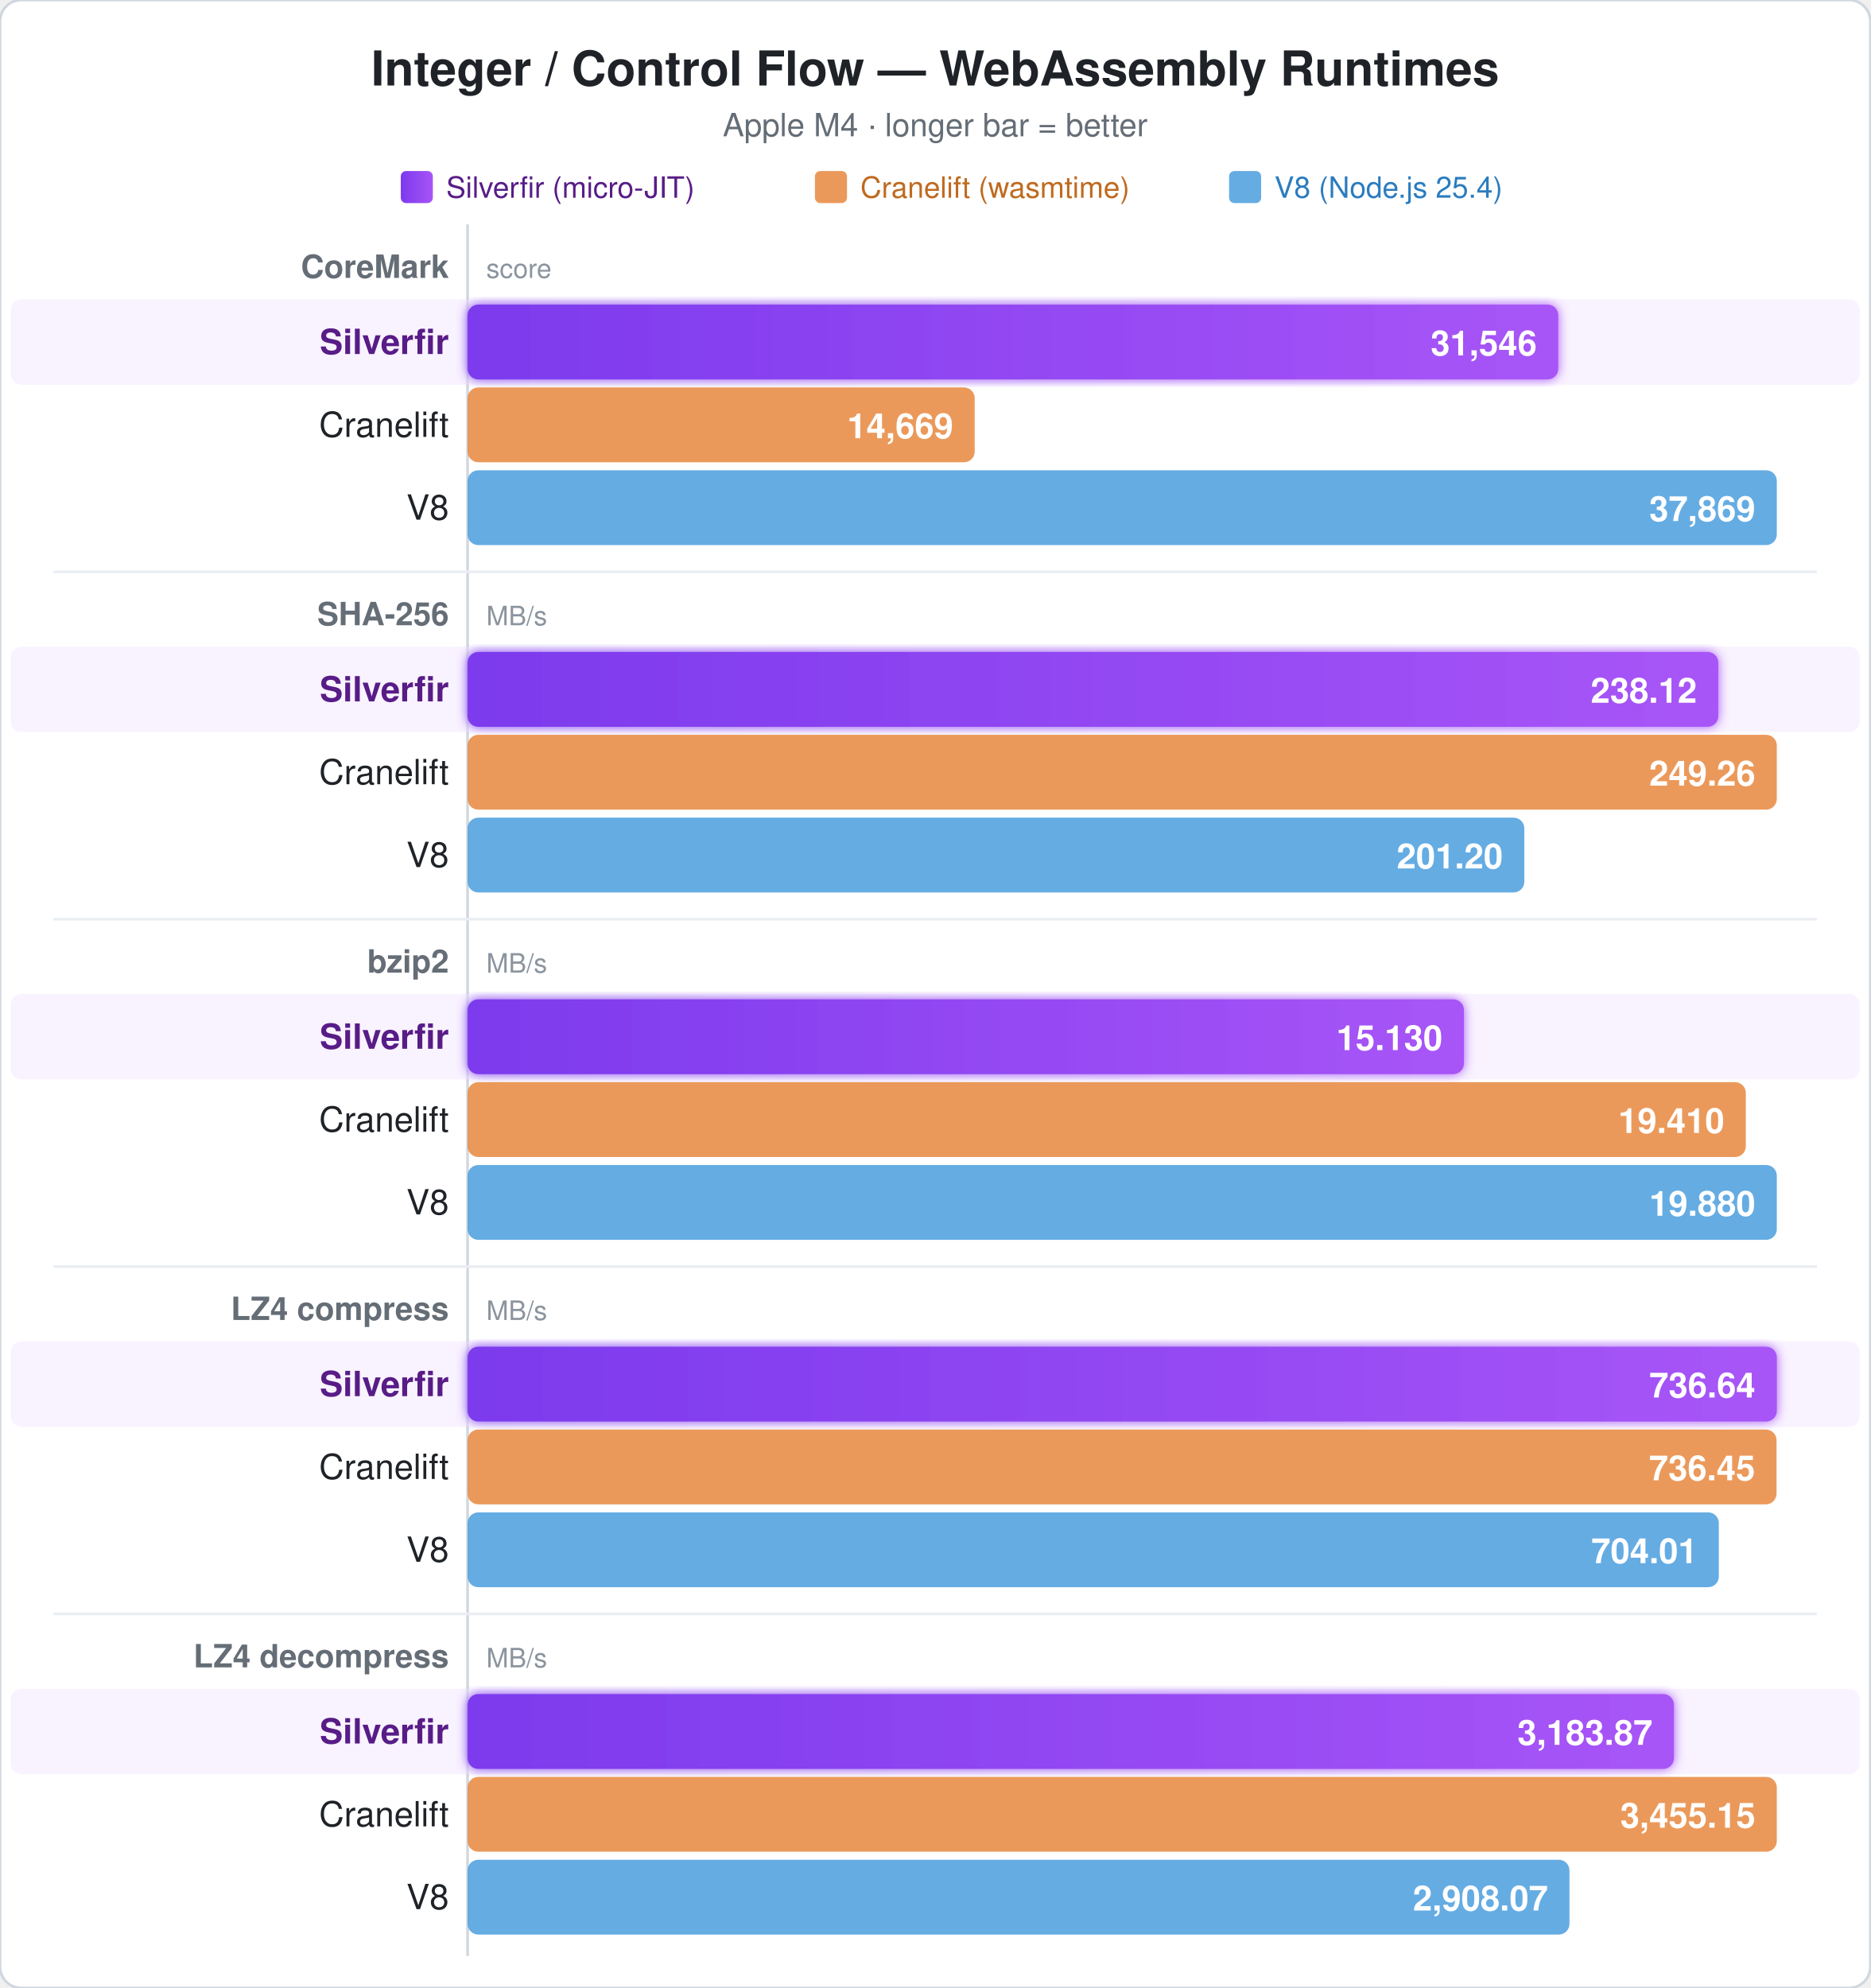
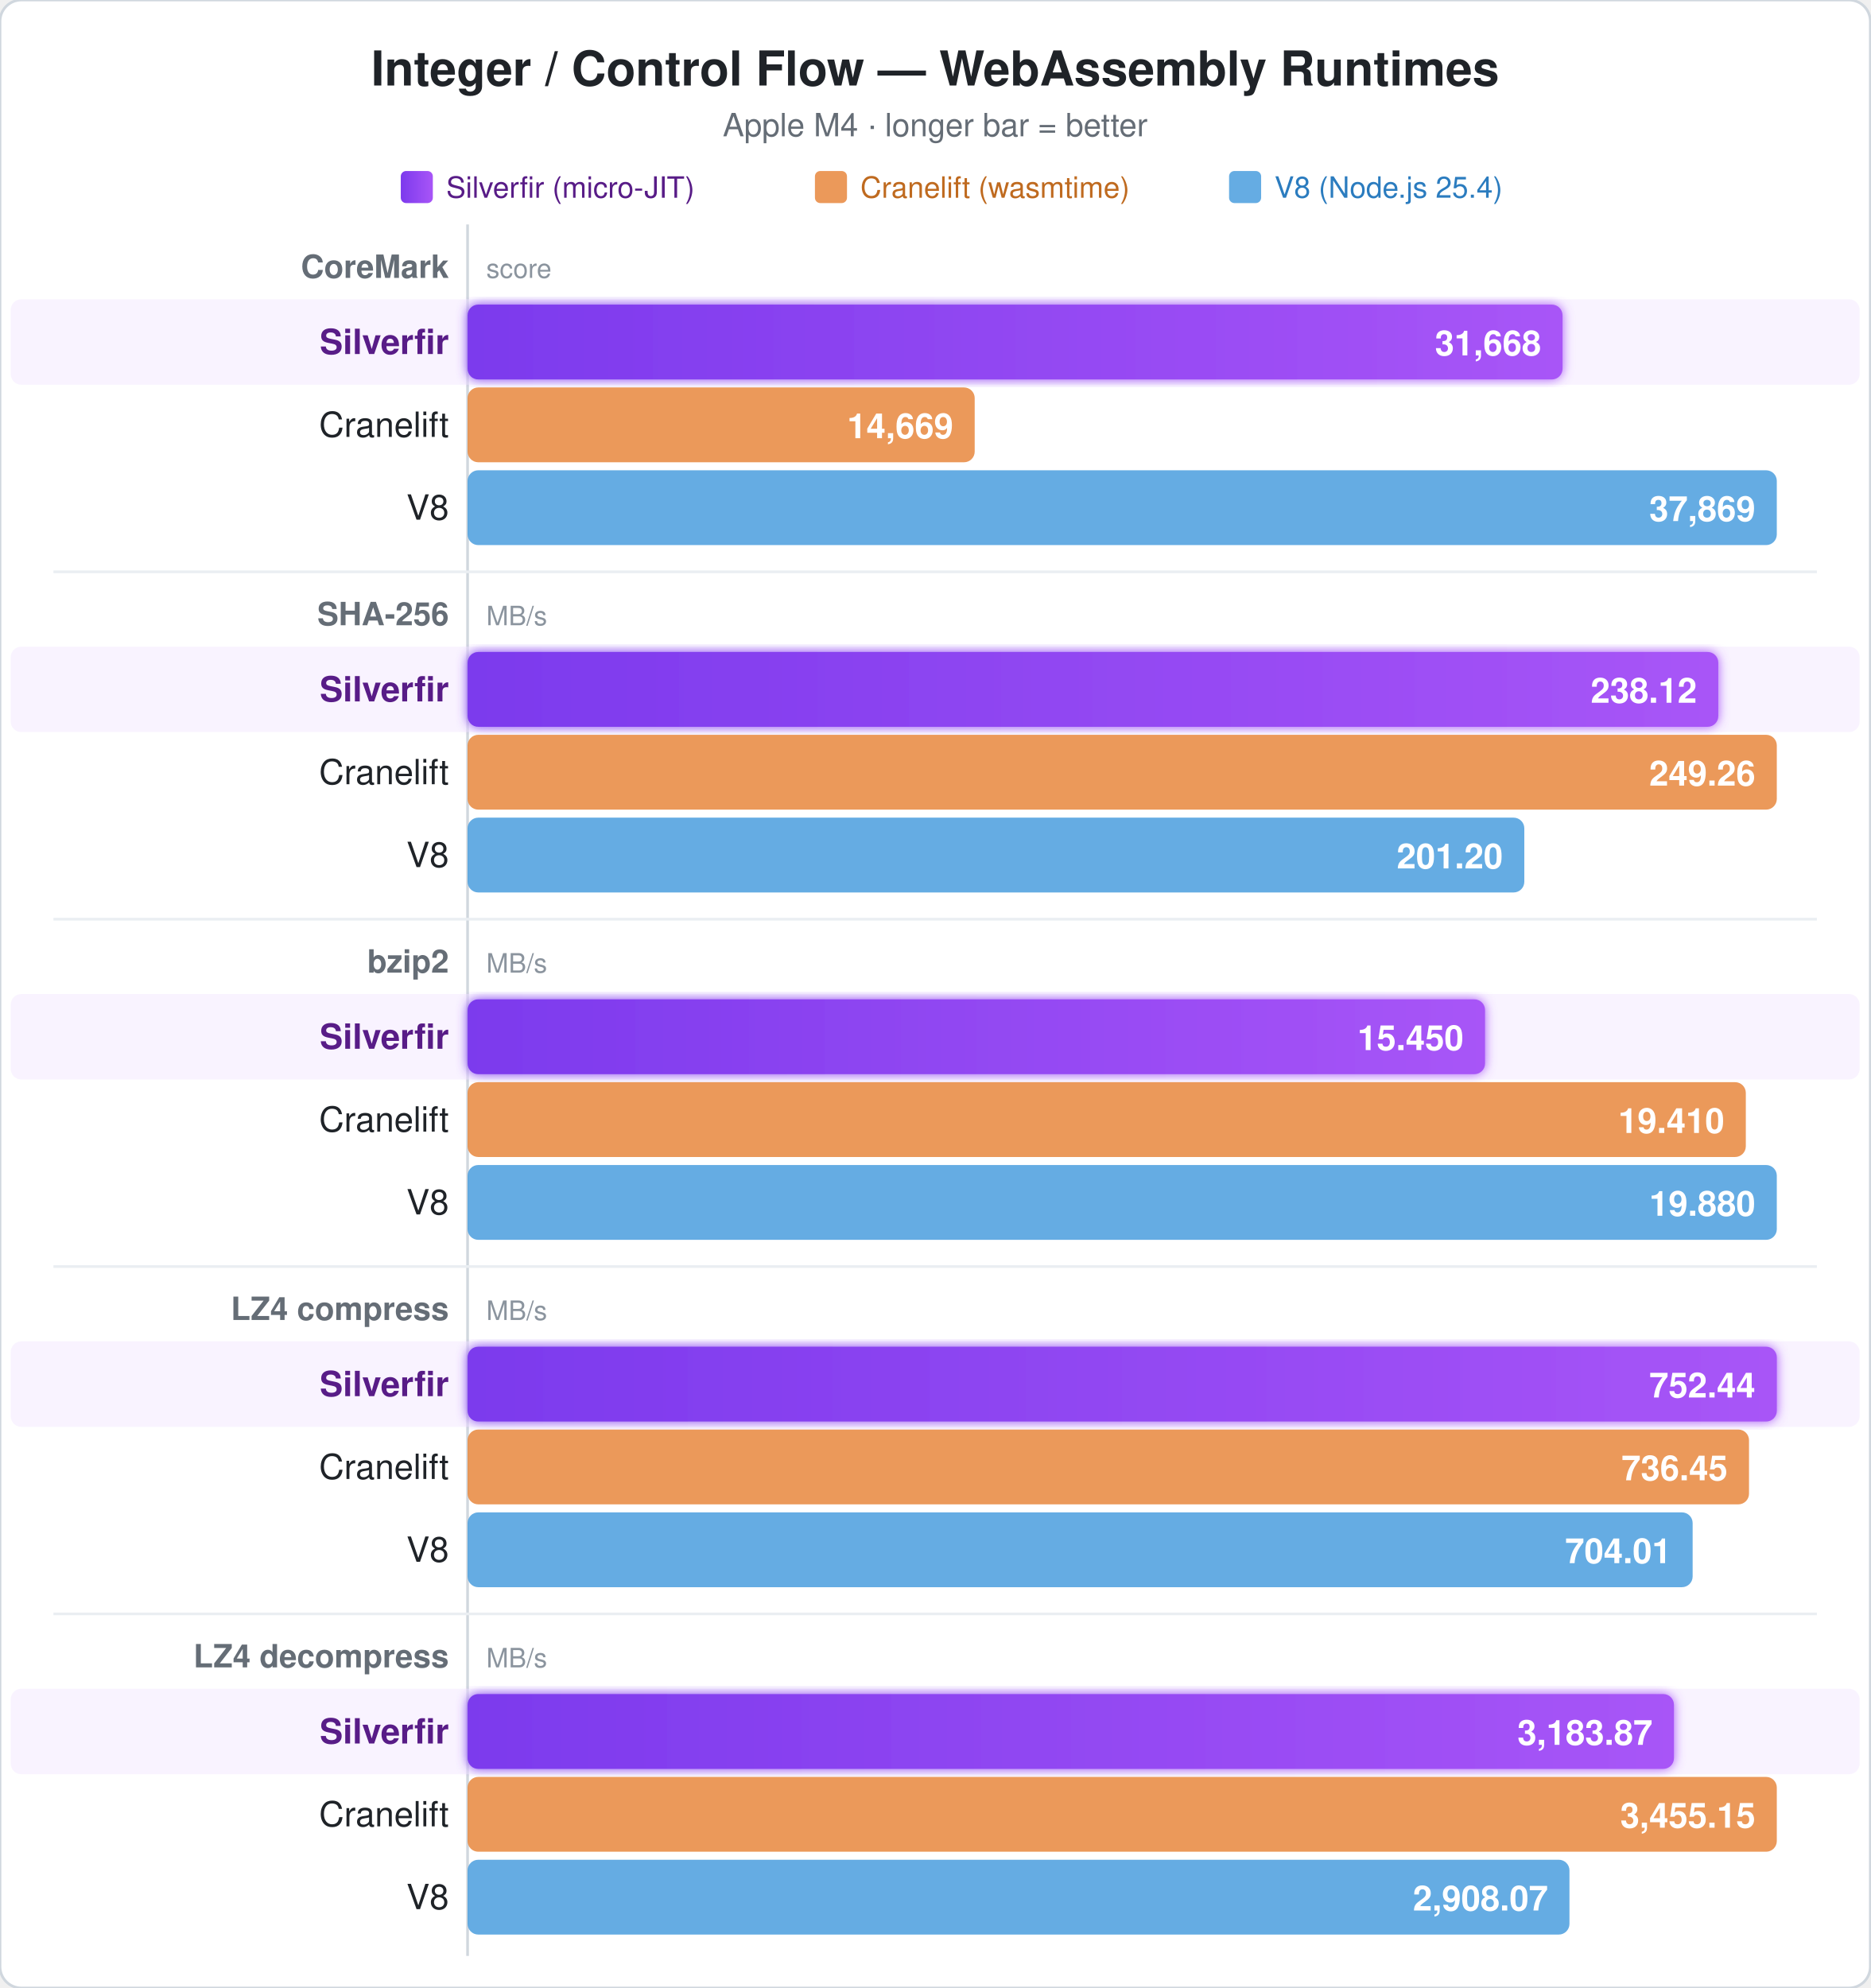
<svg xmlns="http://www.w3.org/2000/svg" role="img" viewBox="0 0 700 744" width="700" height="744">
  <defs>
    <linearGradient id="hlGrad" x1="0" y1="0" x2="1" y2="0">
      <stop offset="0%" stop-color="#7c3aed" />
      <stop offset="100%" stop-color="#a855f7" />
    </linearGradient>
    <filter id="glow">
      <feGaussianBlur stdDeviation="2" result="blur" />
      <feMerge>
        <feMergeNode in="blur" />
        <feMergeNode in="SourceGraphic" />
      </feMerge>
    </filter>
  </defs>
  <rect width="700" height="744" rx="8" ry="8" fill="#ffffff" stroke="#d0d7de" stroke-width="1" />
  <text x="350.0" y="32" text-anchor="middle" fill="#1f2328" font-family="Segoe UI,Helvetica,Arial,sans-serif" font-size="18" font-weight="600">Integer / Control Flow — WebAssembly Runtimes</text>
  <text x="350.0" y="51" text-anchor="middle" fill="#656d76" font-family="Segoe UI,Helvetica,Arial,sans-serif" font-size="12">Apple M4  ·  longer bar = better</text>
  <rect x="150.0" y="64" width="12" height="12" rx="2" fill="url(#hlGrad)" />
  <text x="167.0" y="74" fill="#581c87" font-family="Segoe UI,Helvetica,Arial,sans-serif" font-size="11">Silverfir (micro-JIT)</text>
  <rect x="305.0" y="64" width="12" height="12" rx="2" fill="#e8873d" opacity="0.85" />
  <text x="322.0" y="74" fill="#bf6a1f" font-family="Segoe UI,Helvetica,Arial,sans-serif" font-size="11">Cranelift (wasmtime)</text>
  <rect x="460.0" y="64" width="12" height="12" rx="2" fill="#4a9ede" opacity="0.85" />
  <text x="477.0" y="74" fill="#2b7cbf" font-family="Segoe UI,Helvetica,Arial,sans-serif" font-size="11">V8 (Node.js 25.4)</text>
  <line x1="175" y1="84" x2="175" y2="732" stroke="#d0d7de" stroke-width="1" />
  <text x="168" y="104.0" text-anchor="end" fill="#656d76" font-family="Segoe UI,Helvetica,Arial,sans-serif" font-size="12" font-weight="600">CoreMark</text>
  <text x="182" y="104.0" fill="#8b949e" font-family="Segoe UI,Helvetica,Arial,sans-serif" font-size="10">score</text>
  <rect x="4" y="112" width="692" height="32" rx="4" fill="#f3e8ff" opacity="0.5" />
  <text x="168" y="132.5" text-anchor="end" fill="#581c87" font-family="Segoe UI,Helvetica,Arial,sans-serif" font-size="13" font-weight="700">Silverfir</text>
-   <rect x="175" y="114" width="408.2" height="28" rx="4" fill="url(#hlGrad)" filter="url(#glow)">
-     <animate attributeName="width" from="0" to="408.2" dur="0.35s" fill="freeze" />
+   <rect x="175" y="114" width="409.8" height="28" rx="4" fill="url(#hlGrad)" filter="url(#glow)">
+     <animate attributeName="width" from="0" to="409.8" dur="0.35s" fill="freeze" />
  </rect>
-   <text x="575.2" y="133.0" text-anchor="end" fill="#ffffff" font-family="Segoe UI,Helvetica,Arial,sans-serif" font-size="13" font-weight="700">31,546</text>
+   <text x="576.8" y="133.0" text-anchor="end" fill="#ffffff" font-family="Segoe UI,Helvetica,Arial,sans-serif" font-size="13" font-weight="700">31,668</text>
  <text x="168" y="163.5" text-anchor="end" fill="#1f2328" font-family="Segoe UI,Helvetica,Arial,sans-serif" font-size="13" font-weight="400">Cranelift</text>
  <rect x="175" y="145" width="189.8" height="28" rx="4" fill="#e8873d" opacity="0.85">
    <animate attributeName="width" from="0" to="189.8" dur="0.39s" fill="freeze" />
  </rect>
  <text x="356.8" y="164.0" text-anchor="end" fill="#ffffff" font-family="Segoe UI,Helvetica,Arial,sans-serif" font-size="13" font-weight="700">14,669</text>
  <text x="168" y="194.5" text-anchor="end" fill="#1f2328" font-family="Segoe UI,Helvetica,Arial,sans-serif" font-size="13" font-weight="400">V8</text>
  <rect x="175" y="176" width="490.0" height="28" rx="4" fill="#4a9ede" opacity="0.85">
    <animate attributeName="width" from="0" to="490.0" dur="0.43s" fill="freeze" />
  </rect>
  <text x="657.0" y="195.0" text-anchor="end" fill="#ffffff" font-family="Segoe UI,Helvetica,Arial,sans-serif" font-size="13" font-weight="700">37,869</text>
  <line x1="20" y1="214" x2="680" y2="214" stroke="#eaeef2" stroke-width="1" />
  <text x="168" y="234.0" text-anchor="end" fill="#656d76" font-family="Segoe UI,Helvetica,Arial,sans-serif" font-size="12" font-weight="600">SHA-256</text>
  <text x="182" y="234.0" fill="#8b949e" font-family="Segoe UI,Helvetica,Arial,sans-serif" font-size="10">MB/s</text>
  <rect x="4" y="242" width="692" height="32" rx="4" fill="#f3e8ff" opacity="0.5" />
  <text x="168" y="262.5" text-anchor="end" fill="#581c87" font-family="Segoe UI,Helvetica,Arial,sans-serif" font-size="13" font-weight="700">Silverfir</text>
  <rect x="175" y="244" width="468.1" height="28" rx="4" fill="url(#hlGrad)" filter="url(#glow)">
    <animate attributeName="width" from="0" to="468.1" dur="0.39s" fill="freeze" />
  </rect>
  <text x="635.1" y="263.0" text-anchor="end" fill="#ffffff" font-family="Segoe UI,Helvetica,Arial,sans-serif" font-size="13" font-weight="700">238.12</text>
  <text x="168" y="293.5" text-anchor="end" fill="#1f2328" font-family="Segoe UI,Helvetica,Arial,sans-serif" font-size="13" font-weight="400">Cranelift</text>
  <rect x="175" y="275" width="490.0" height="28" rx="4" fill="#e8873d" opacity="0.85">
    <animate attributeName="width" from="0" to="490.0" dur="0.43s" fill="freeze" />
  </rect>
  <text x="657.0" y="294.0" text-anchor="end" fill="#ffffff" font-family="Segoe UI,Helvetica,Arial,sans-serif" font-size="13" font-weight="700">249.26</text>
  <text x="168" y="324.5" text-anchor="end" fill="#1f2328" font-family="Segoe UI,Helvetica,Arial,sans-serif" font-size="13" font-weight="400">V8</text>
  <rect x="175" y="306" width="395.5" height="28" rx="4" fill="#4a9ede" opacity="0.85">
    <animate attributeName="width" from="0" to="395.5" dur="0.47s" fill="freeze" />
  </rect>
  <text x="562.5" y="325.0" text-anchor="end" fill="#ffffff" font-family="Segoe UI,Helvetica,Arial,sans-serif" font-size="13" font-weight="700">201.20</text>
  <line x1="20" y1="344" x2="680" y2="344" stroke="#eaeef2" stroke-width="1" />
  <text x="168" y="364.0" text-anchor="end" fill="#656d76" font-family="Segoe UI,Helvetica,Arial,sans-serif" font-size="12" font-weight="600">bzip2</text>
  <text x="182" y="364.0" fill="#8b949e" font-family="Segoe UI,Helvetica,Arial,sans-serif" font-size="10">MB/s</text>
  <rect x="4" y="372" width="692" height="32" rx="4" fill="#f3e8ff" opacity="0.5" />
  <text x="168" y="392.5" text-anchor="end" fill="#581c87" font-family="Segoe UI,Helvetica,Arial,sans-serif" font-size="13" font-weight="700">Silverfir</text>
-   <rect x="175" y="374" width="372.9" height="28" rx="4" fill="url(#hlGrad)" filter="url(#glow)">
-     <animate attributeName="width" from="0" to="372.9" dur="0.43s" fill="freeze" />
+   <rect x="175" y="374" width="380.8" height="28" rx="4" fill="url(#hlGrad)" filter="url(#glow)">
+     <animate attributeName="width" from="0" to="380.8" dur="0.43s" fill="freeze" />
  </rect>
-   <text x="539.9" y="393.0" text-anchor="end" fill="#ffffff" font-family="Segoe UI,Helvetica,Arial,sans-serif" font-size="13" font-weight="700">15.130</text>
+   <text x="547.8" y="393.0" text-anchor="end" fill="#ffffff" font-family="Segoe UI,Helvetica,Arial,sans-serif" font-size="13" font-weight="700">15.450</text>
  <text x="168" y="423.5" text-anchor="end" fill="#1f2328" font-family="Segoe UI,Helvetica,Arial,sans-serif" font-size="13" font-weight="400">Cranelift</text>
  <rect x="175" y="405" width="478.4" height="28" rx="4" fill="#e8873d" opacity="0.85">
    <animate attributeName="width" from="0" to="478.4" dur="0.47s" fill="freeze" />
  </rect>
  <text x="645.4" y="424.0" text-anchor="end" fill="#ffffff" font-family="Segoe UI,Helvetica,Arial,sans-serif" font-size="13" font-weight="700">19.410</text>
  <text x="168" y="454.5" text-anchor="end" fill="#1f2328" font-family="Segoe UI,Helvetica,Arial,sans-serif" font-size="13" font-weight="400">V8</text>
  <rect x="175" y="436" width="490.0" height="28" rx="4" fill="#4a9ede" opacity="0.85">
    <animate attributeName="width" from="0" to="490.0" dur="0.51s" fill="freeze" />
  </rect>
  <text x="657.0" y="455.0" text-anchor="end" fill="#ffffff" font-family="Segoe UI,Helvetica,Arial,sans-serif" font-size="13" font-weight="700">19.880</text>
  <line x1="20" y1="474" x2="680" y2="474" stroke="#eaeef2" stroke-width="1" />
  <text x="168" y="494.0" text-anchor="end" fill="#656d76" font-family="Segoe UI,Helvetica,Arial,sans-serif" font-size="12" font-weight="600">LZ4 compress</text>
  <text x="182" y="494.0" fill="#8b949e" font-family="Segoe UI,Helvetica,Arial,sans-serif" font-size="10">MB/s</text>
  <rect x="4" y="502" width="692" height="32" rx="4" fill="#f3e8ff" opacity="0.5" />
  <text x="168" y="522.5" text-anchor="end" fill="#581c87" font-family="Segoe UI,Helvetica,Arial,sans-serif" font-size="13" font-weight="700">Silverfir</text>
  <rect x="175" y="504" width="490.0" height="28" rx="4" fill="url(#hlGrad)" filter="url(#glow)">
    <animate attributeName="width" from="0" to="490.0" dur="0.47s" fill="freeze" />
  </rect>
-   <text x="657.0" y="523.0" text-anchor="end" fill="#ffffff" font-family="Segoe UI,Helvetica,Arial,sans-serif" font-size="13" font-weight="700">736.64</text>
+   <text x="657.0" y="523.0" text-anchor="end" fill="#ffffff" font-family="Segoe UI,Helvetica,Arial,sans-serif" font-size="13" font-weight="700">752.44</text>
  <text x="168" y="553.5" text-anchor="end" fill="#1f2328" font-family="Segoe UI,Helvetica,Arial,sans-serif" font-size="13" font-weight="400">Cranelift</text>
-   <rect x="175" y="535" width="489.9" height="28" rx="4" fill="#e8873d" opacity="0.85">
-     <animate attributeName="width" from="0" to="489.9" dur="0.51s" fill="freeze" />
+   <rect x="175" y="535" width="479.6" height="28" rx="4" fill="#e8873d" opacity="0.85">
+     <animate attributeName="width" from="0" to="479.6" dur="0.51s" fill="freeze" />
  </rect>
-   <text x="656.9" y="554.0" text-anchor="end" fill="#ffffff" font-family="Segoe UI,Helvetica,Arial,sans-serif" font-size="13" font-weight="700">736.45</text>
+   <text x="646.6" y="554.0" text-anchor="end" fill="#ffffff" font-family="Segoe UI,Helvetica,Arial,sans-serif" font-size="13" font-weight="700">736.45</text>
  <text x="168" y="584.5" text-anchor="end" fill="#1f2328" font-family="Segoe UI,Helvetica,Arial,sans-serif" font-size="13" font-weight="400">V8</text>
-   <rect x="175" y="566" width="468.3" height="28" rx="4" fill="#4a9ede" opacity="0.85">
-     <animate attributeName="width" from="0" to="468.3" dur="0.55s" fill="freeze" />
+   <rect x="175" y="566" width="458.5" height="28" rx="4" fill="#4a9ede" opacity="0.85">
+     <animate attributeName="width" from="0" to="458.5" dur="0.55s" fill="freeze" />
  </rect>
-   <text x="635.3" y="585.0" text-anchor="end" fill="#ffffff" font-family="Segoe UI,Helvetica,Arial,sans-serif" font-size="13" font-weight="700">704.01</text>
+   <text x="625.5" y="585.0" text-anchor="end" fill="#ffffff" font-family="Segoe UI,Helvetica,Arial,sans-serif" font-size="13" font-weight="700">704.01</text>
  <line x1="20" y1="604" x2="680" y2="604" stroke="#eaeef2" stroke-width="1" />
  <text x="168" y="624.0" text-anchor="end" fill="#656d76" font-family="Segoe UI,Helvetica,Arial,sans-serif" font-size="12" font-weight="600">LZ4 decompress</text>
  <text x="182" y="624.0" fill="#8b949e" font-family="Segoe UI,Helvetica,Arial,sans-serif" font-size="10">MB/s</text>
  <rect x="4" y="632" width="692" height="32" rx="4" fill="#f3e8ff" opacity="0.5" />
  <text x="168" y="652.5" text-anchor="end" fill="#581c87" font-family="Segoe UI,Helvetica,Arial,sans-serif" font-size="13" font-weight="700">Silverfir</text>
  <rect x="175" y="634" width="451.5" height="28" rx="4" fill="url(#hlGrad)" filter="url(#glow)">
    <animate attributeName="width" from="0" to="451.5" dur="0.51s" fill="freeze" />
  </rect>
  <text x="618.5" y="653.0" text-anchor="end" fill="#ffffff" font-family="Segoe UI,Helvetica,Arial,sans-serif" font-size="13" font-weight="700">3,183.87</text>
  <text x="168" y="683.5" text-anchor="end" fill="#1f2328" font-family="Segoe UI,Helvetica,Arial,sans-serif" font-size="13" font-weight="400">Cranelift</text>
  <rect x="175" y="665" width="490.0" height="28" rx="4" fill="#e8873d" opacity="0.85">
    <animate attributeName="width" from="0" to="490.0" dur="0.55s" fill="freeze" />
  </rect>
  <text x="657.0" y="684.0" text-anchor="end" fill="#ffffff" font-family="Segoe UI,Helvetica,Arial,sans-serif" font-size="13" font-weight="700">3,455.15</text>
  <text x="168" y="714.5" text-anchor="end" fill="#1f2328" font-family="Segoe UI,Helvetica,Arial,sans-serif" font-size="13" font-weight="400">V8</text>
  <rect x="175" y="696" width="412.4" height="28" rx="4" fill="#4a9ede" opacity="0.85">
    <animate attributeName="width" from="0" to="412.4" dur="0.59s" fill="freeze" />
  </rect>
  <text x="579.4" y="715.0" text-anchor="end" fill="#ffffff" font-family="Segoe UI,Helvetica,Arial,sans-serif" font-size="13" font-weight="700">2,908.07</text>
</svg>
